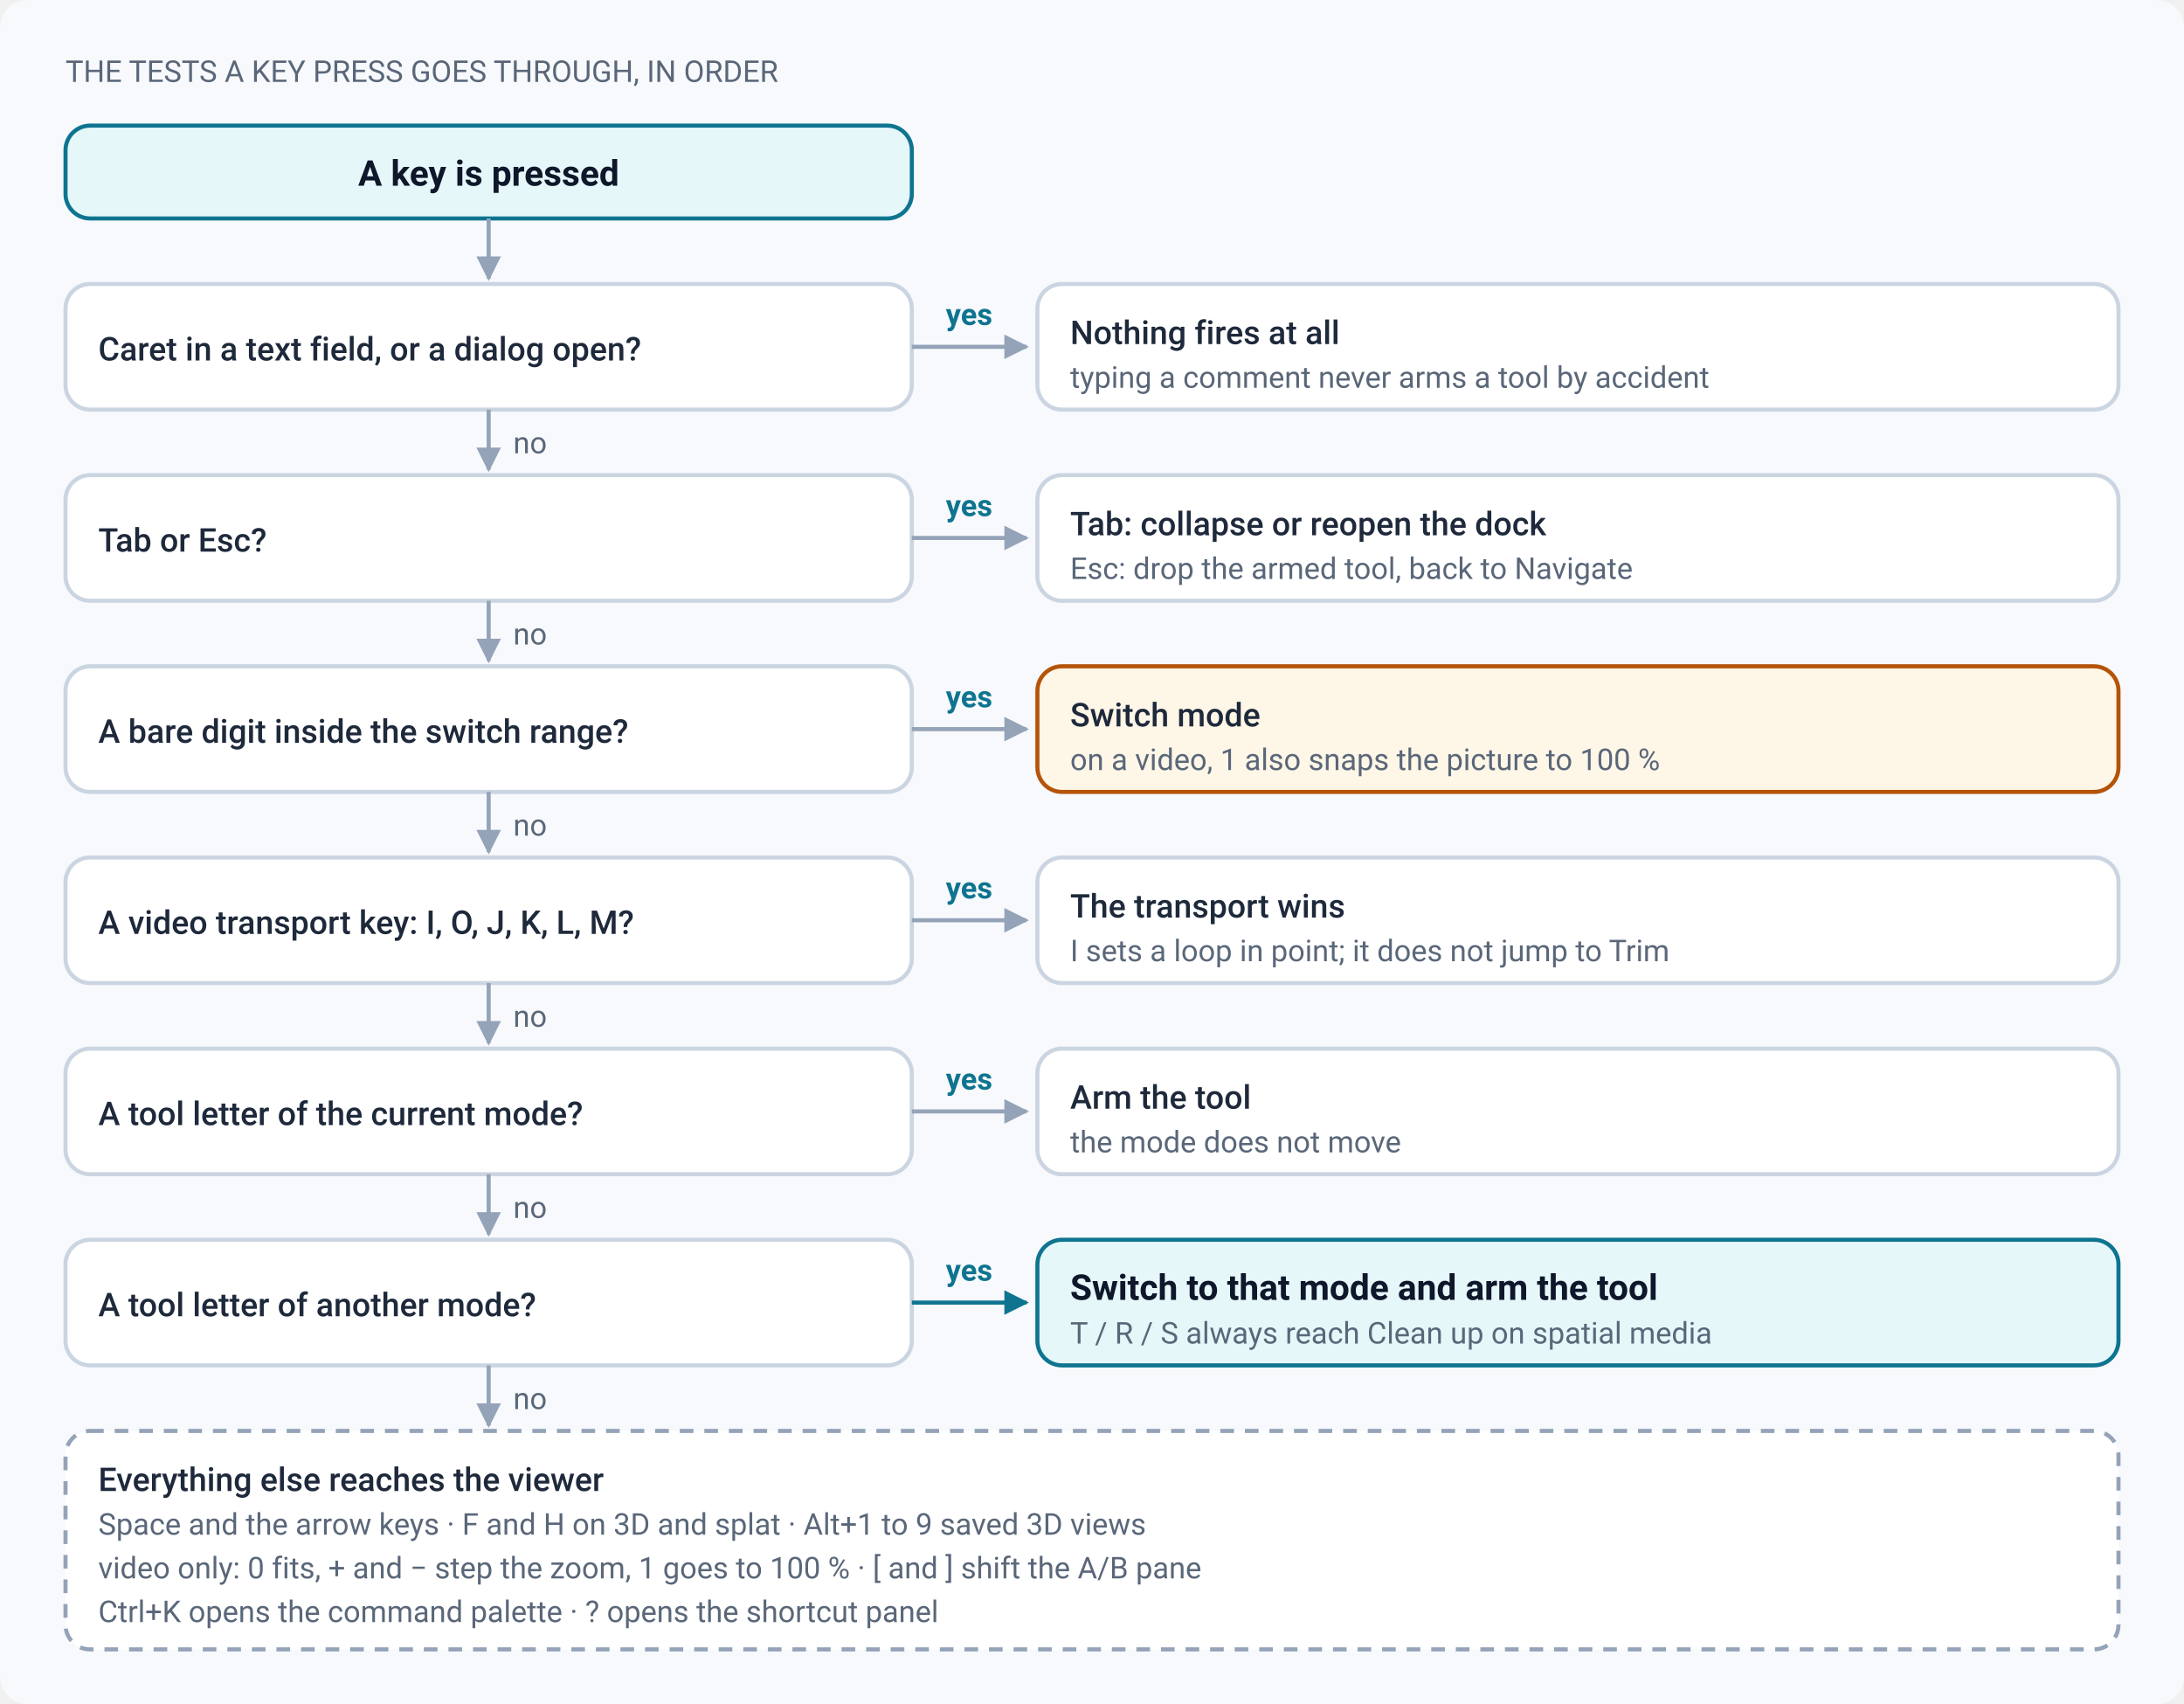
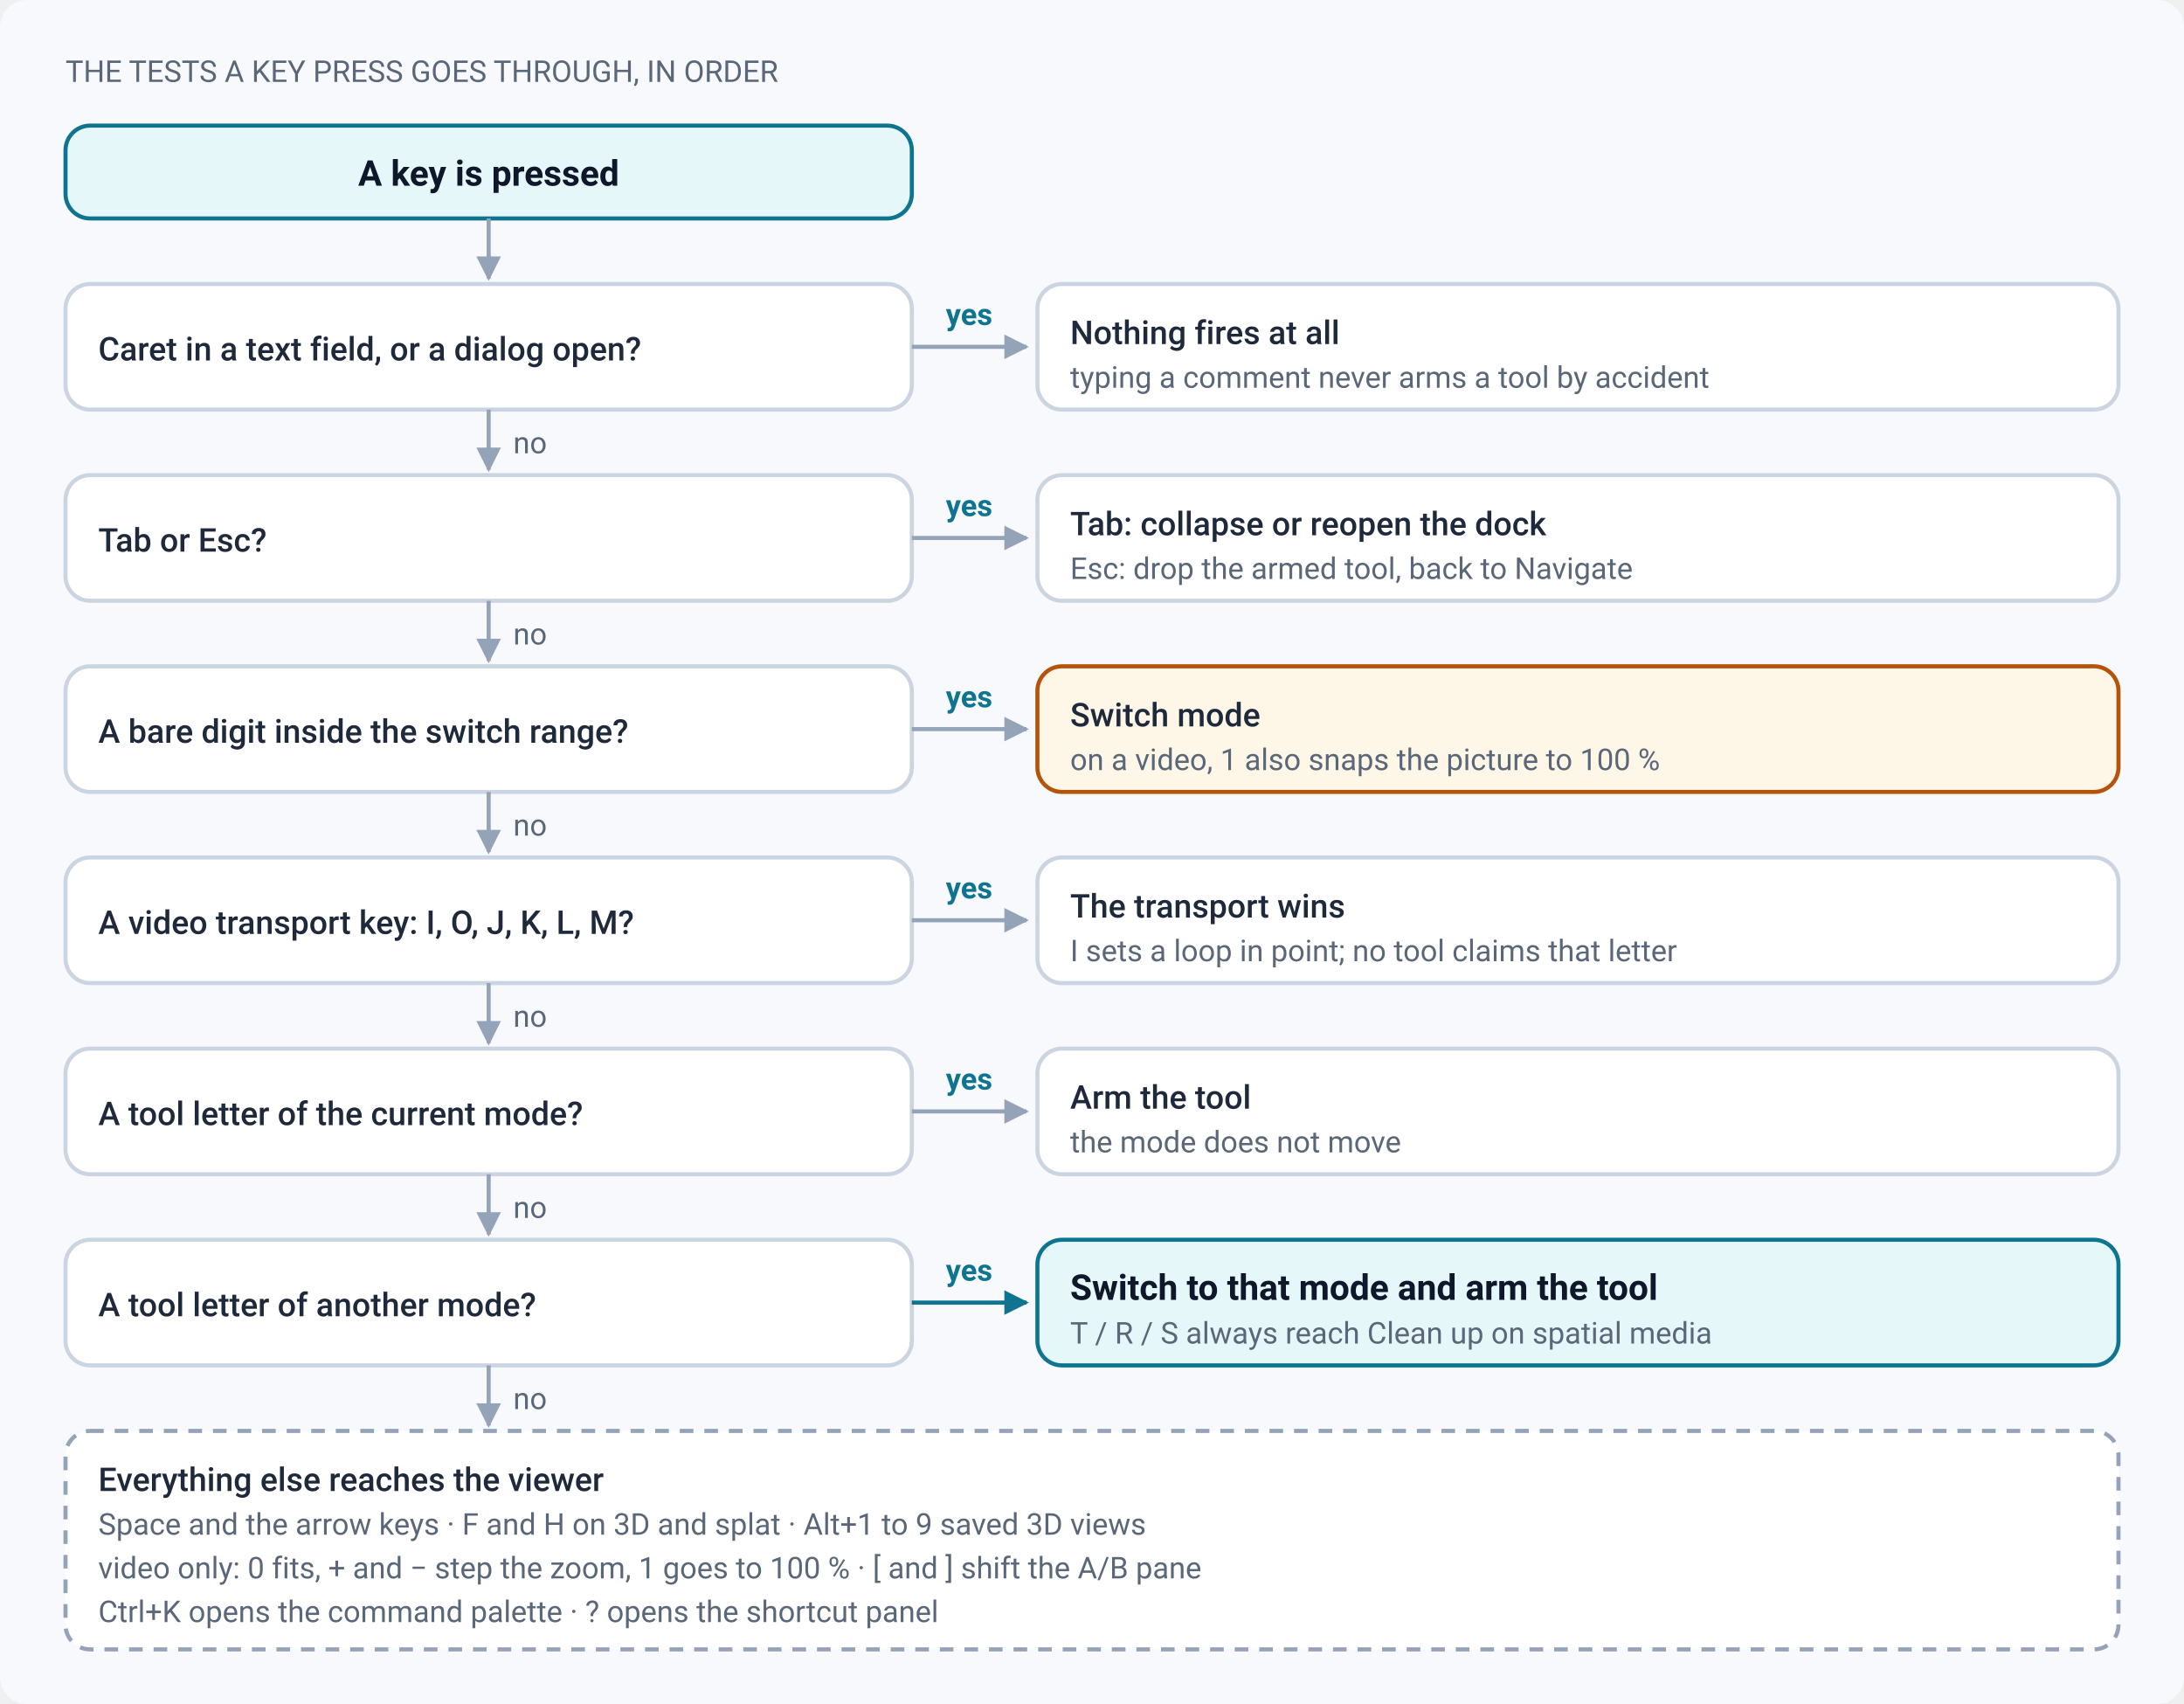
<svg xmlns="http://www.w3.org/2000/svg" viewBox="0 0 800 624" width="800" height="624" role="img" aria-labelledby="fig-title fig-desc">
  <style>
    .bg { fill: #f7f9fc; }
    .panel { fill: #ffffff; stroke: #cbd5e1; stroke-width: 1.5; }
    .panel-a { fill: #e6f7fa; stroke: #0e7490; stroke-width: 1.5; }
    .panel-w { fill: #fef6e7; stroke: #b45309; stroke-width: 1.5; }
    .panel-d { fill: #fdeceb; stroke: #b91c1c; stroke-width: 1.5; }
    .panel-o { fill: #ffffff; stroke: #94a3b8; stroke-width: 1.5; stroke-dasharray: 5 4; }
    .band { fill: #eef2f7; stroke: none; }
    .t { fill: #0f172a; font: 600 13px ui-sans-serif, system-ui, "Segoe UI", Roboto, Helvetica, Arial, sans-serif; }
    .l { fill: #1e293b; font: 500 12px ui-sans-serif, system-ui, "Segoe UI", Roboto, Helvetica, Arial, sans-serif; }
    .d { fill: #5a6779; font: 400 11px ui-sans-serif, system-ui, "Segoe UI", Roboto, Helvetica, Arial, sans-serif; }
    .m { fill: #5a6779; font: 400 11px ui-monospace, SFMono-Regular, Menlo, Consolas, monospace; }
    .a { fill: #0e7490; font: 600 11px ui-sans-serif, system-ui, "Segoe UI", Roboto, Helvetica, Arial, sans-serif; }
    .ok { fill: #15803d; }
    .no { fill: #b91c1c; }
    .conn { stroke: #94a3b8; stroke-width: 1.5; fill: none; }
    .conn-a { stroke: #0e7490; stroke-width: 1.5; fill: none; }
    .conn-o { stroke: #94a3b8; stroke-width: 1.5; fill: none; stroke-dasharray: 5 4; }
    .head { fill: #94a3b8; }
    .head-a { fill: #0e7490; }
    @media (prefers-color-scheme: dark) {
      .bg { fill: #0d121b; }
      .panel { fill: #151b27; stroke: #2a3348; }
      .panel-a { fill: #06262c; stroke: #22d3ee; }
      .panel-w { fill: #2a2109; stroke: #f5b301; }
      .panel-d { fill: #2b1113; stroke: #f87171; }
      .panel-o { fill: #151b27; stroke: #4a5872; }
      .band { fill: #111725; }
      .t { fill: #e6ebef; }
      .l { fill: #cfd7e2; }
      .d { fill: #93a0b4; }
      .m { fill: #93a0b4; }
      .a { fill: #22d3ee; }
      .ok { fill: #34d399; }
      .no { fill: #f87171; }
      .conn { stroke: #4a5872; }
      .conn-a { stroke: #22d3ee; }
      .conn-o { stroke: #4a5872; }
      .head { fill: #4a5872; }
      .head-a { fill: #22d3ee; }
    }
  </style>
  <defs>
    <marker id="arrow" viewBox="0 0 10 10" refX="9" refY="5" markerWidth="6" markerHeight="6" orient="auto-start-reverse">
      <path class="head" d="M0 0 L10 5 L0 10 z" />
    </marker>
    <marker id="arrow-a" viewBox="0 0 10 10" refX="9" refY="5" markerWidth="6" markerHeight="6" orient="auto-start-reverse">
      <path class="head-a" d="M0 0 L10 5 L0 10 z" />
    </marker>
  </defs>
  <rect class="bg" x="0" y="0" width="800" height="624" rx="10" />
  <text class="d" x="24" y="30">THE TESTS A KEY PRESS GOES THROUGH, IN ORDER</text>
  <rect class="panel-a" x="24" y="46" width="310" height="34" rx="9" />
  <text class="t" x="179" y="68" text-anchor="middle">A key is pressed</text>
  <path class="conn" d="M179 80 L179 102" marker-end="url(#arrow)" />
  <rect class="panel" x="24" y="104" width="310" height="46" rx="9" />
  <text class="l" x="36" y="132">Caret in a text field, or a dialog open?</text>
  <path class="conn" d="M334 127 L376 127" marker-end="url(#arrow)" />
  <text class="a" x="355" y="119" text-anchor="middle">yes</text>
  <rect class="panel" x="380" y="104" width="396" height="46" rx="9" />
  <text class="l" x="392" y="126">Nothing fires at all</text>
  <text class="d" x="392" y="142">typing a comment never arms a tool by accident</text>
  <path class="conn" d="M179 150 L179 172" marker-end="url(#arrow)" />
  <text class="d" x="188" y="166">no</text>
  <rect class="panel" x="24" y="174" width="310" height="46" rx="9" />
  <text class="l" x="36" y="202">Tab or Esc?</text>
  <path class="conn" d="M334 197 L376 197" marker-end="url(#arrow)" />
  <text class="a" x="355" y="189" text-anchor="middle">yes</text>
  <rect class="panel" x="380" y="174" width="396" height="46" rx="9" />
  <text class="l" x="392" y="196">Tab: collapse or reopen the dock</text>
  <text class="d" x="392" y="212">Esc: drop the armed tool, back to Navigate</text>
  <path class="conn" d="M179 220 L179 242" marker-end="url(#arrow)" />
  <text class="d" x="188" y="236">no</text>
  <rect class="panel" x="24" y="244" width="310" height="46" rx="9" />
  <text class="l" x="36" y="272">A bare digit inside the switch range?</text>
  <path class="conn" d="M334 267 L376 267" marker-end="url(#arrow)" />
  <text class="a" x="355" y="259" text-anchor="middle">yes</text>
  <rect class="panel-w" x="380" y="244" width="396" height="46" rx="9" />
  <text class="l" x="392" y="266">Switch mode</text>
  <text class="d" x="392" y="282">on a video, 1 also snaps the picture to 100 %</text>
  <path class="conn" d="M179 290 L179 312" marker-end="url(#arrow)" />
  <text class="d" x="188" y="306">no</text>
  <rect class="panel" x="24" y="314" width="310" height="46" rx="9" />
  <text class="l" x="36" y="342">A video transport key: I, O, J, K, L, M?</text>
  <path class="conn" d="M334 337 L376 337" marker-end="url(#arrow)" />
  <text class="a" x="355" y="329" text-anchor="middle">yes</text>
  <rect class="panel" x="380" y="314" width="396" height="46" rx="9" />
  <text class="l" x="392" y="336">The transport wins</text>
-   <text class="d" x="392" y="352">I sets a loop in point; it does not jump to Trim</text>
+   <text class="d" x="392" y="352">I sets a loop in point; no tool claims that letter</text>
  <path class="conn" d="M179 360 L179 382" marker-end="url(#arrow)" />
  <text class="d" x="188" y="376">no</text>
  <rect class="panel" x="24" y="384" width="310" height="46" rx="9" />
  <text class="l" x="36" y="412">A tool letter of the current mode?</text>
  <path class="conn" d="M334 407 L376 407" marker-end="url(#arrow)" />
  <text class="a" x="355" y="399" text-anchor="middle">yes</text>
  <rect class="panel" x="380" y="384" width="396" height="46" rx="9" />
  <text class="l" x="392" y="406">Arm the tool</text>
  <text class="d" x="392" y="422">the mode does not move</text>
  <path class="conn" d="M179 430 L179 452" marker-end="url(#arrow)" />
  <text class="d" x="188" y="446">no</text>
  <rect class="panel" x="24" y="454" width="310" height="46" rx="9" />
  <text class="l" x="36" y="482">A tool letter of another mode?</text>
  <path class="conn-a" d="M334 477 L376 477" marker-end="url(#arrow-a)" />
  <text class="a" x="355" y="469" text-anchor="middle">yes</text>
  <rect class="panel-a" x="380" y="454" width="396" height="46" rx="9" />
  <text class="t" x="392" y="476">Switch to that mode and arm the tool</text>
  <text class="d" x="392" y="492">T / R / S always reach Clean up on spatial media</text>
  <path class="conn" d="M179 500 L179 522" marker-end="url(#arrow)" />
  <text class="d" x="188" y="516">no</text>
  <rect class="panel-o" x="24" y="524" width="752" height="80" rx="9" />
  <text class="l" x="36" y="546">Everything else reaches the viewer</text>
  <text class="d" x="36" y="562">Space and the arrow keys · F and H on 3D and splat · Alt+1 to 9 saved 3D views</text>
  <text class="d" x="36" y="578">video only: 0 fits, + and − step the zoom, 1 goes to 100 % · [ and ] shift the A/B pane</text>
  <text class="d" x="36" y="594">Ctrl+K opens the command palette · ? opens the shortcut panel</text>
</svg>
